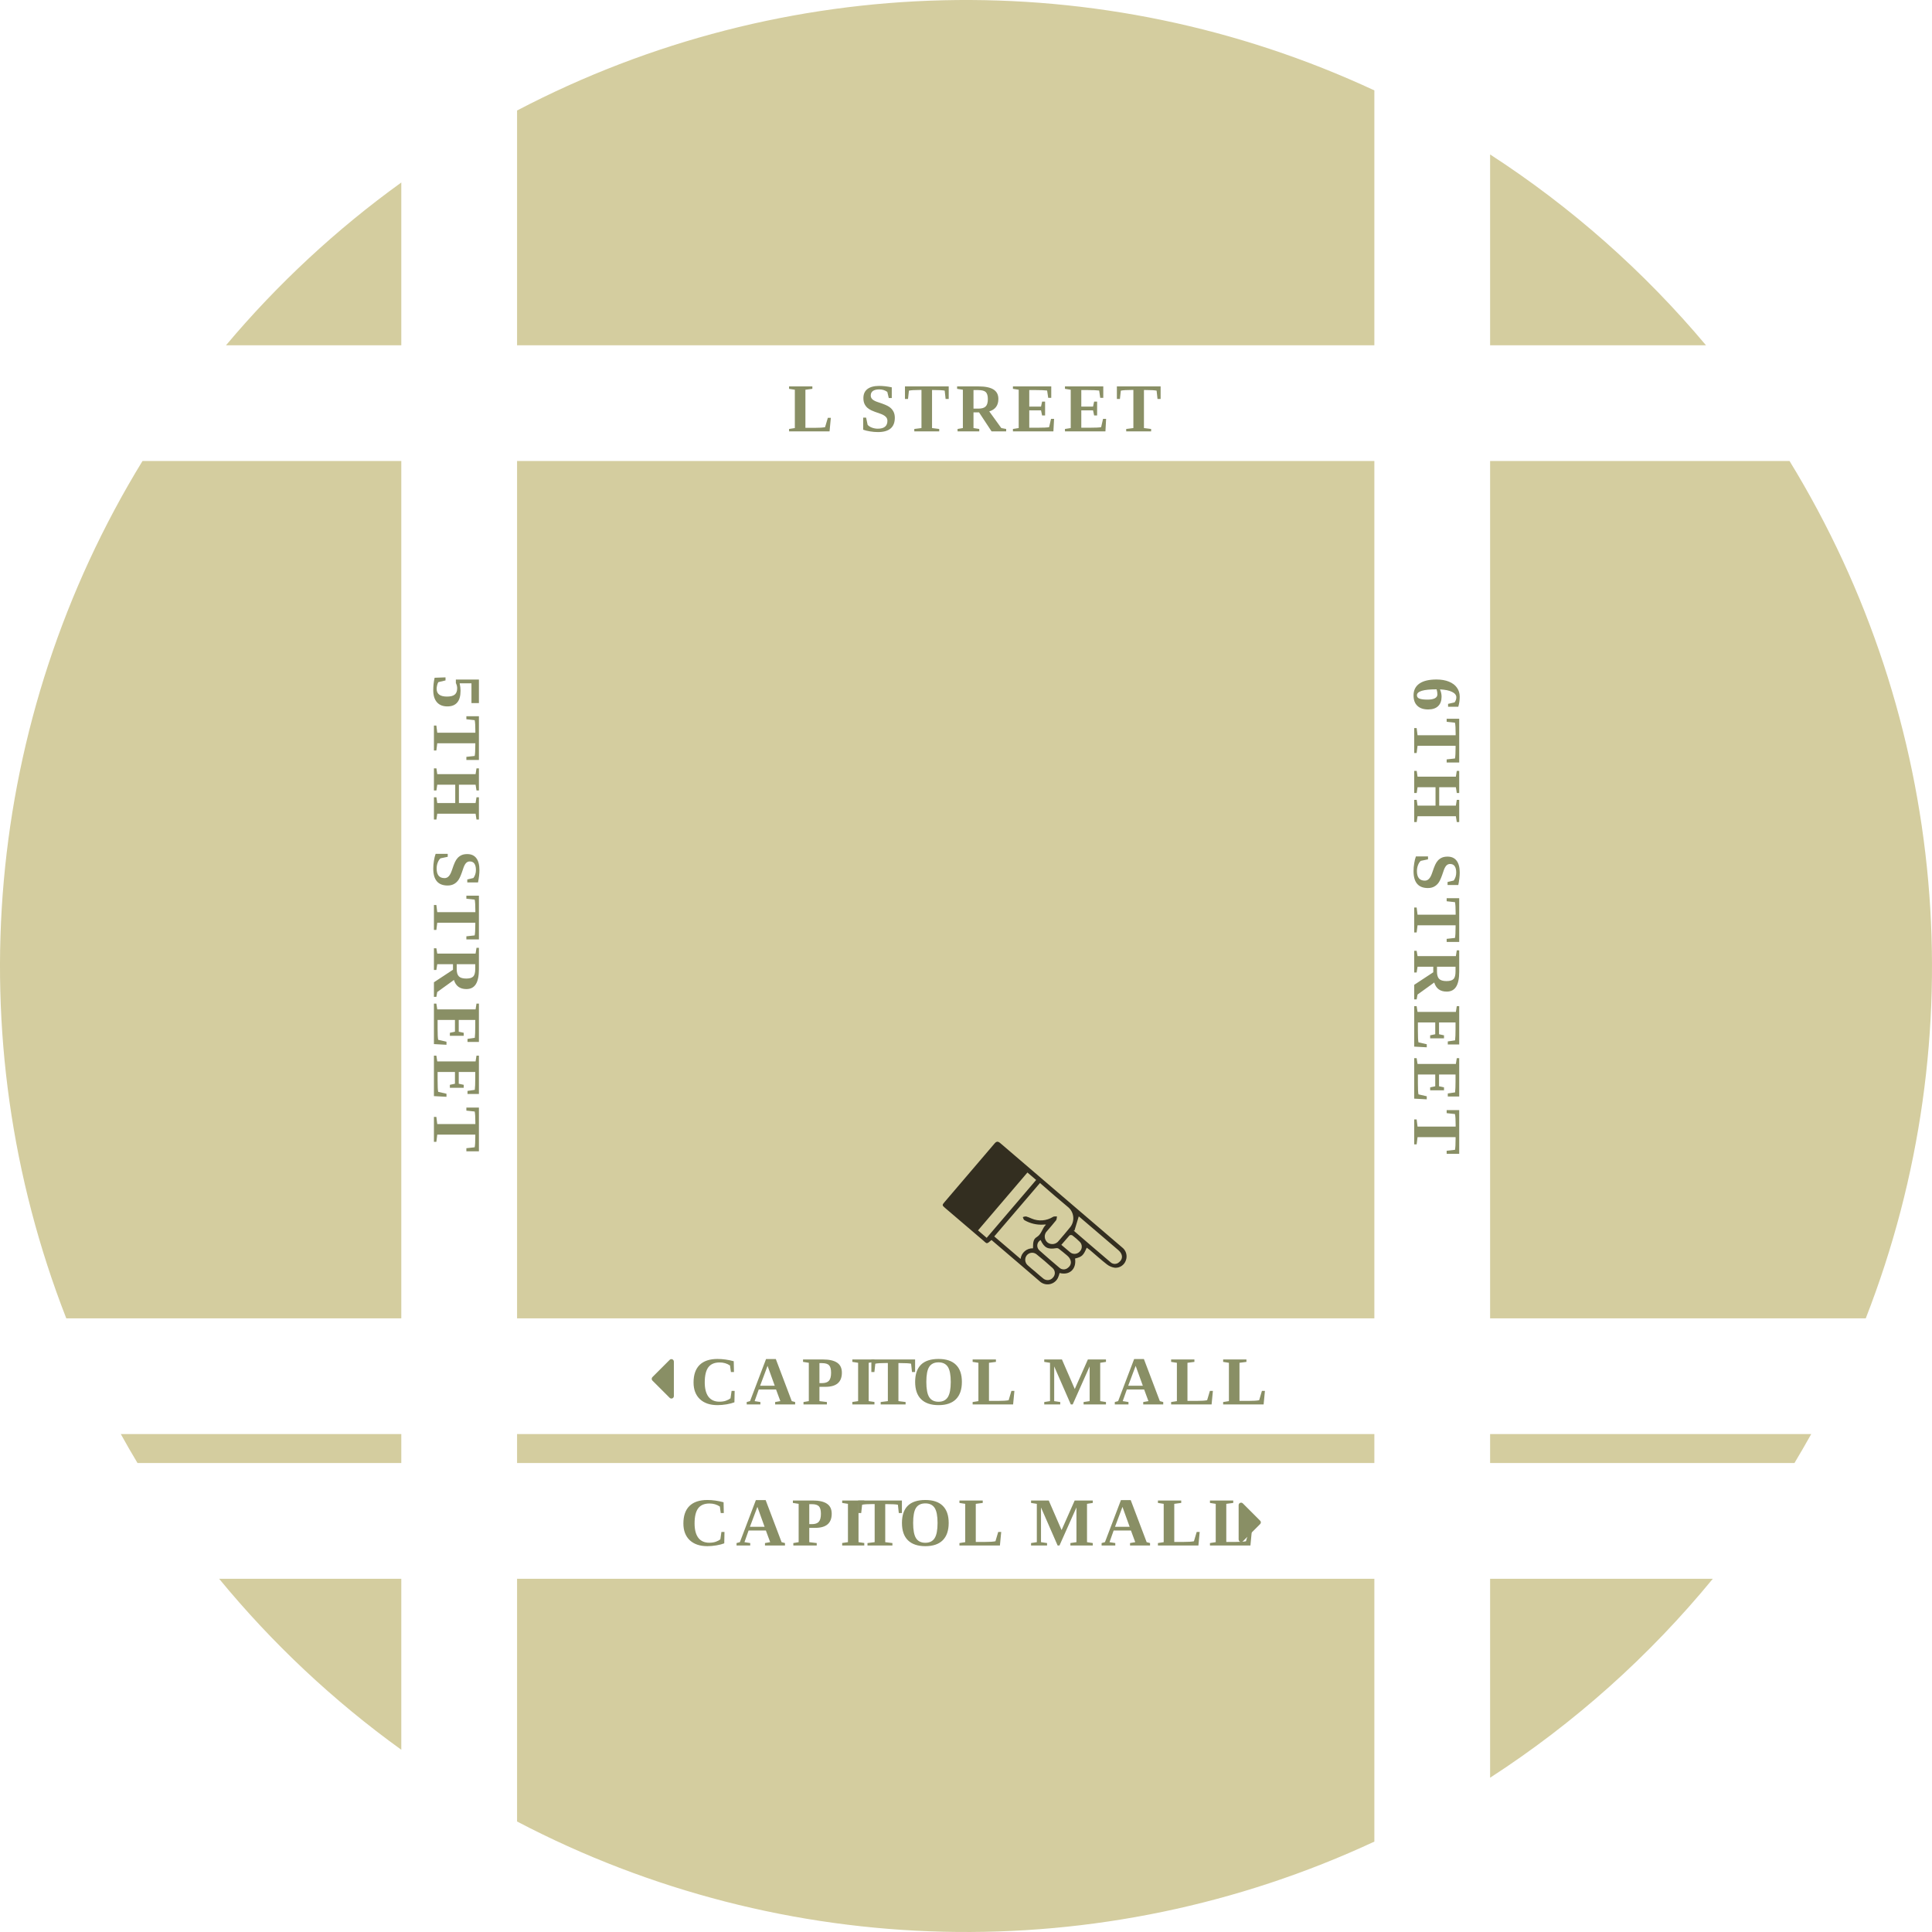
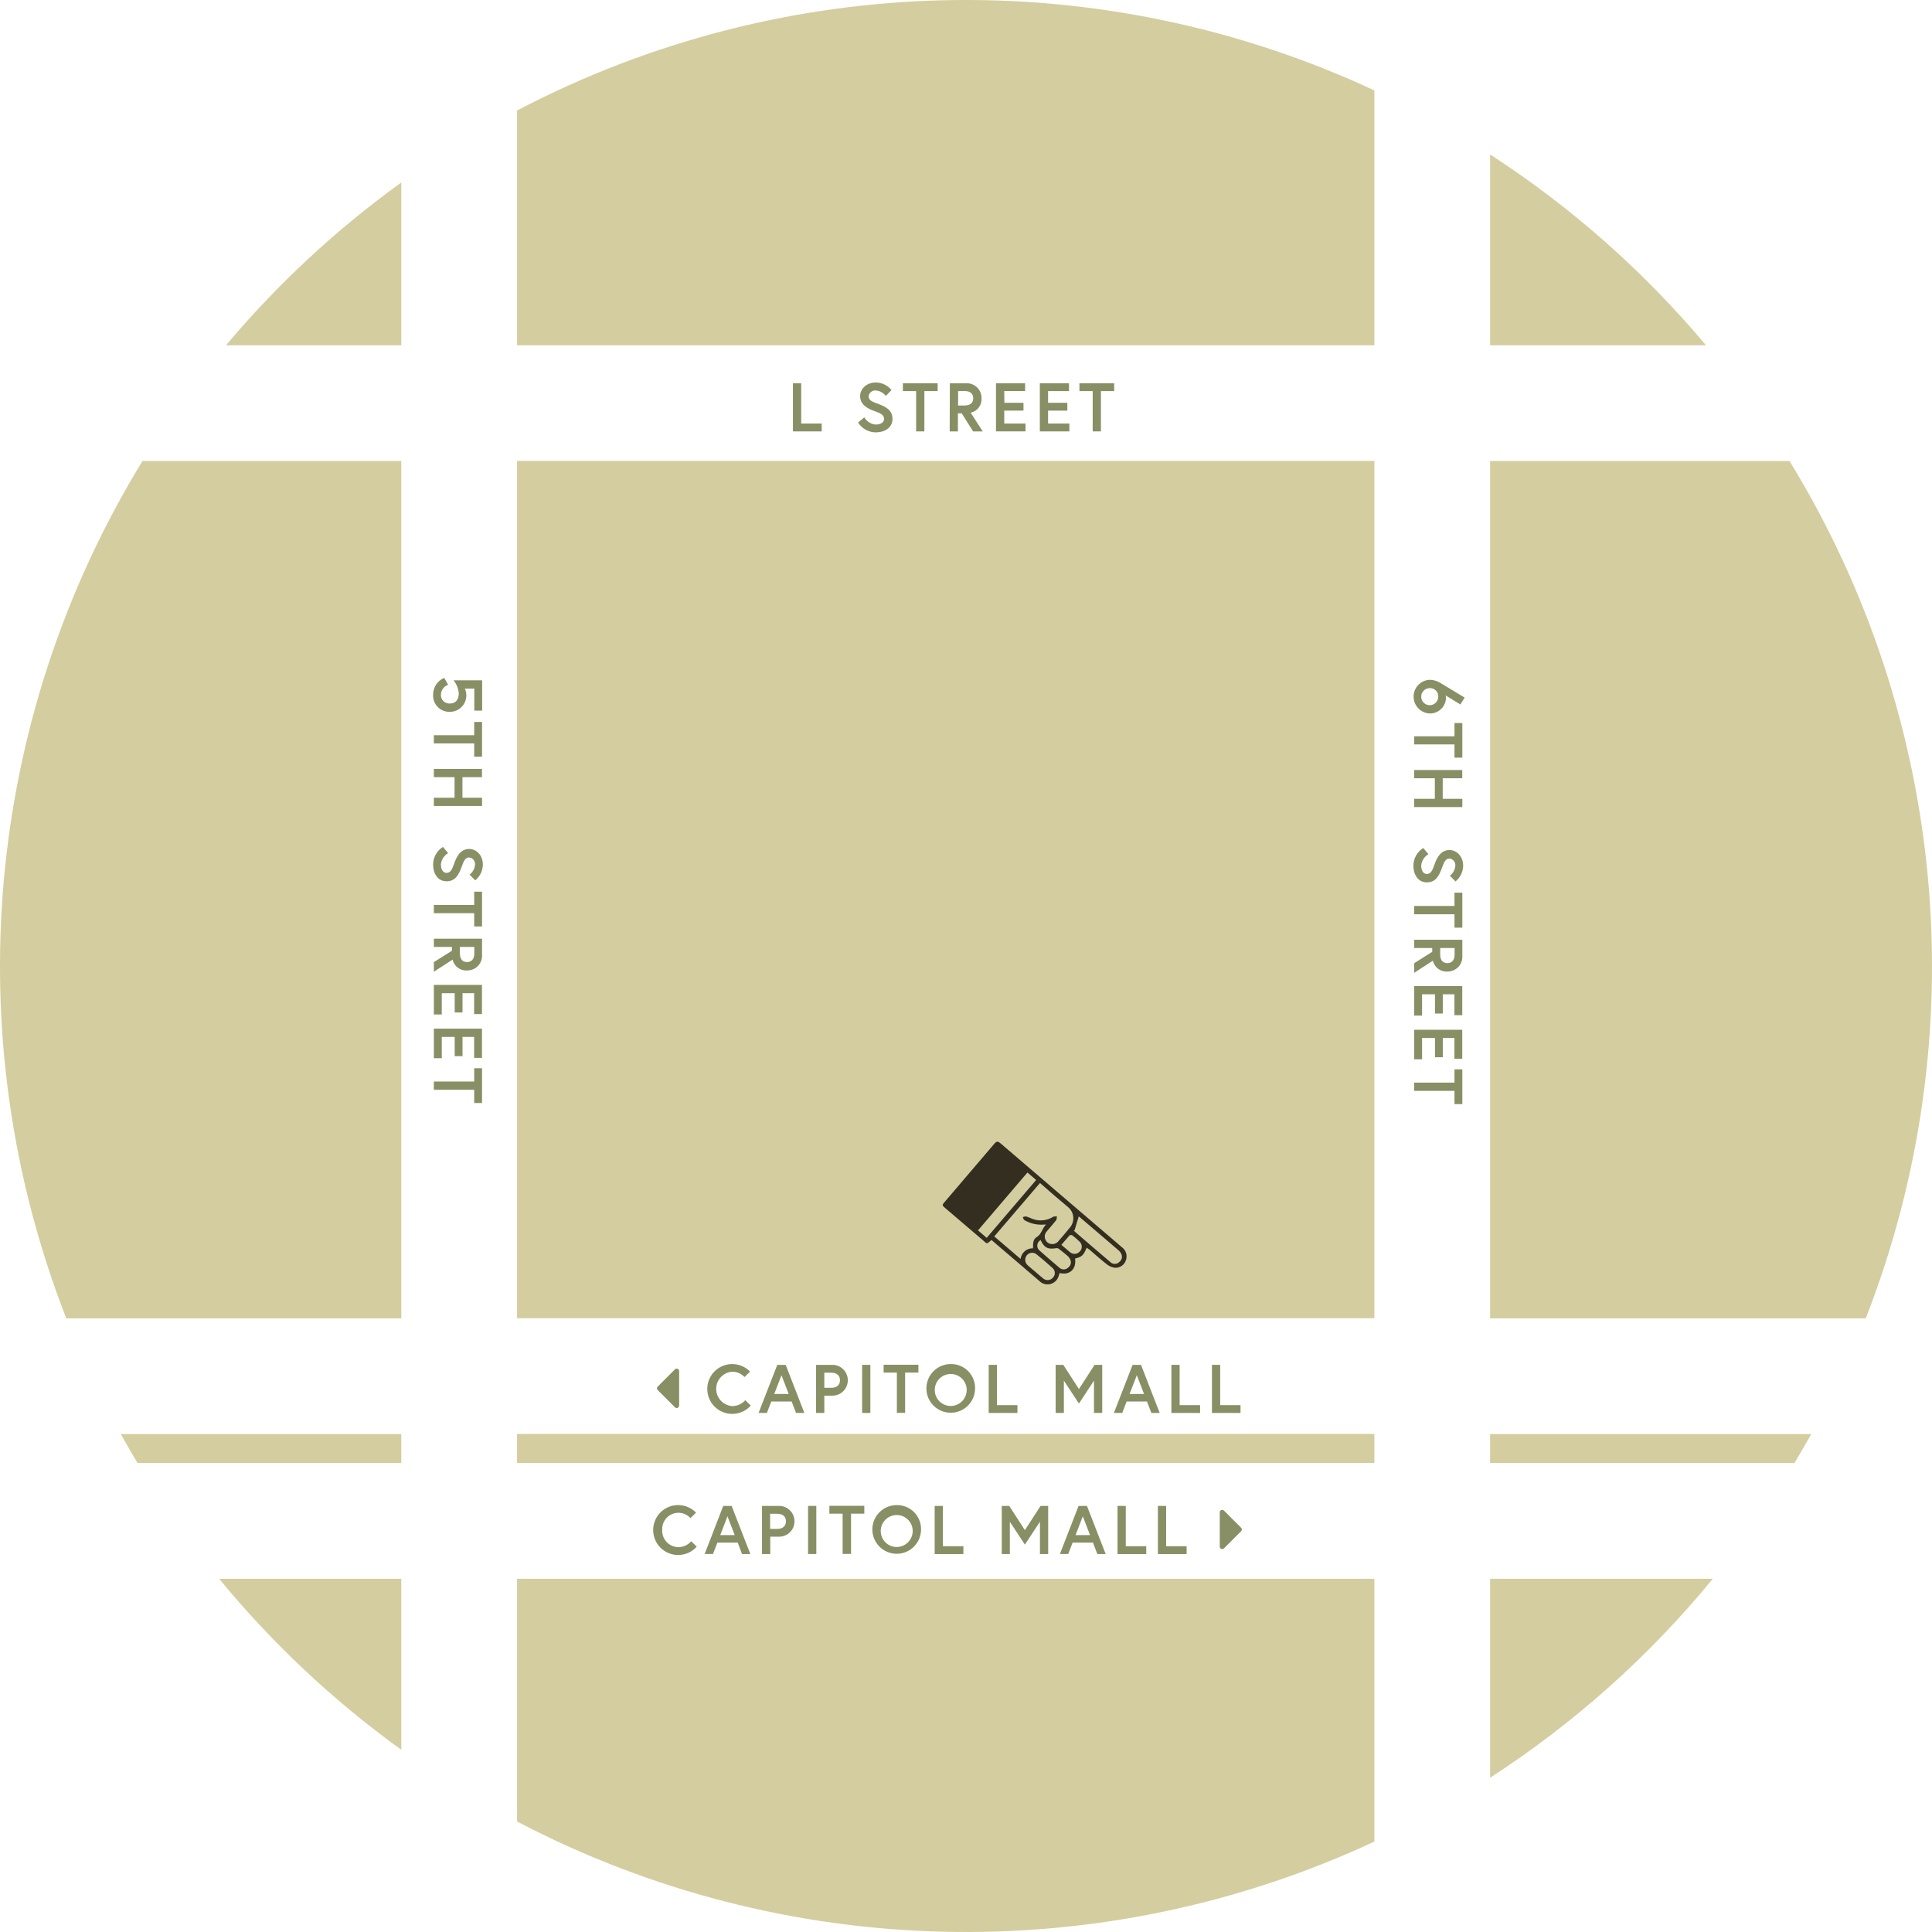
- <svg xmlns="http://www.w3.org/2000/svg" id="4f28340f-79f4-4770-84b8-3dfefe41ecb7" data-name="Layer 1" viewBox="0 0 534.1 534.1">
-   <path d="M111,404H38.07q-2.37-3.94-4.61-8H111Zm269-8H143v8H380Zm120.76,0H412v8h84.14C497.74,401.33,499.27,398.66,500.77,396ZM143,127V364H380V127ZM412,364H515.85a267.56,267.56,0,0,0-21.07-237H412Zm0-269h59.68A268.54,268.54,0,0,0,412,42.25ZM111,436H60.64A268.08,268.08,0,0,0,111,483.27Zm269,0H143V503.1a267.42,267.42,0,0,0,237,5.56ZM143,95H380V24.54A267.42,267.42,0,0,0,143,30.1ZM412,436v55a268.1,268.1,0,0,0,61.57-55ZM111,95v-45A268.31,268.31,0,0,0,62.54,95Zm0,269V127H39.45A267.47,267.47,0,0,0,18.38,364Z" transform="translate(-0.06 0.45)" style="fill: #d4cd9f" />
-   <path d="M300.48,344.47c-.92,2.16-1.32,2.53-3.22,3,.43,2.95-1.55,4.71-4.27,4a8,8,0,0,1-.48,1.38,3.2,3.2,0,0,1-5.11.84c-2-1.7-4-3.43-6-5.15l-6.47-5.53-.77-.66c-1.46,1.27-1.19,1.06-2.45,0-3.46-2.93-6.89-5.88-10.33-8.82-.92-.79-.92-.83-.14-1.74,4.57-5.36,9.16-10.7,13.72-16.07.55-.66.95-.73,1.63-.15q16.8,14.4,33.63,28.78a3.15,3.15,0,0,1,1.07,3.67,3,3,0,0,1-3,2,4.55,4.55,0,0,1-2.21-.92c-1.64-1.27-3.17-2.67-4.74-4Zm-12.92-17.88-12.64,14.77,7.28,6.22a3.35,3.35,0,0,1,3.43-2.94c0-1.81.14-2.57,1.08-3.13,1.33-.8,1.42-2.41,2.52-3.41a2,2,0,0,0-.78,0,9.31,9.31,0,0,1-5.21-1.25c-.23-.13-.29-.55-.43-.83a2.4,2.4,0,0,1,.91-.19,12.67,12.67,0,0,1,1.51.58,6.39,6.39,0,0,0,5.94-.46c.28-.18.73-.09,1.09-.12-.08.37-.05.82-.26,1.09-.78,1-1.64,1.94-2.46,2.92a2.14,2.14,0,0,0,.19,3.26,2.2,2.2,0,0,0,3-.51c1-1.18,2.05-2.35,3-3.56a4,4,0,0,0-.49-5.85c-1.17-1-2.37-2-3.55-3Zm-3.47-2.9-13.66,16,2.4,2.06,13.67-16Zm13,16.07-.17-.05s0,.07,0,.09c3.4,2.92,6.78,5.86,10.21,8.75a1.73,1.73,0,0,0,2.29-.06c1.14-.87,1.08-2.24-.17-3.32l-10.66-9.11c-.14-.12-.28-.22-.31-.24Zm-10.77,11.41h0c.72.62,1.43,1.26,2.18,1.85a1.9,1.9,0,0,0,2.64-.27,1.82,1.82,0,0,0-.08-2.64q-2.19-2-4.49-3.84a1.92,1.92,0,0,0-2.66.31,2,2,0,0,0,.24,2.73C284.87,350,285.6,350.55,286.33,351.17Zm1.41-8.81a1.76,1.76,0,0,0-.33,2.86c1.82,1.63,3.68,3.23,5.55,4.81a1.76,1.76,0,0,0,2.28.05c1.23-.85,1.16-2.35-.17-3.45-.76-.63-1.51-1.27-2.3-1.86a1,1,0,0,0-.73-.16C289.76,345,288.74,344.5,287.74,342.36Zm5.73,1.32c.87.74,1.61,1.39,2.36,2a1.93,1.93,0,0,0,2.74-.15,1.89,1.89,0,0,0-.05-2.73,19.72,19.72,0,0,0-2-1.73.81.81,0,0,0-.77,0C295,341.9,294.26,342.76,293.47,343.68Z" transform="translate(-0.06 0.45)" style="fill: #332e20" />
-   <text transform="translate(184.35 388.26)" style="font-size: 19px;fill: #898f65;font-weight: 700;letter-spacing: 0.09em">
-     <tspan xml:space="preserve"> CAPI</tspan>
-     <tspan x="56.24" y="0" style="letter-spacing: 0.07em">T</tspan>
-     <tspan x="67.72" y="0" style="letter-spacing: 0.09em">OL MALL</tspan>
-   </text>
-   <text transform="translate(188 427.25)" style="font-size: 19px;fill: #898f65;font-weight: 700;letter-spacing: 0.09em">CAPI<tspan x="48.94" y="0" style="letter-spacing: 0.07em">T</tspan>
-     <tspan x="60.42" y="0">OL MALL </tspan>
-   </text>
-   <text transform="translate(217.81 119.26)" style="font-size: 19px;fill: #898f65;font-weight: 700;letter-spacing: 0.09em">L STREET</text>
-   <text transform="translate(390.96 187.19) rotate(90)" style="font-size: 19px;fill: #898f65;font-weight: 700;letter-spacing: 0.09em">6TH STREET</text>
-   <text transform="translate(119.96 186.49) rotate(90)" style="font-size: 19px;fill: #898f65;font-weight: 700;letter-spacing: 0.09em">5TH STREET</text>
-   <path d="M348.63,420.39a.66.66,0,0,1-.2.48l-4.75,4.75a.68.68,0,0,1-1,0,.66.66,0,0,1-.2-.48v-9.5a.68.68,0,0,1,1.16-.48l4.75,4.75A.69.69,0,0,1,348.63,420.39Z" transform="translate(-0.06 0.45)" style="fill: #898f65" />
-   <path d="M186.35,376v9.5a.68.68,0,0,1-1.16.48l-4.75-4.75a.68.68,0,0,1,0-1l4.75-4.75a.68.68,0,0,1,1.16.48Z" transform="translate(-0.06 0.45)" style="fill: #898f65" />
+ <svg xmlns="http://www.w3.org/2000/svg" id="0c33b04a-46e5-4ded-a224-0ef5eaf4aadc" data-name="Layer 1" viewBox="0 0 534.1 534.1">
+   <path d="M108,393H30.46q2.23,4,4.61,8H108Z" transform="translate(2.94 3.45)" style="fill:#d4cd9f" />
+   <rect x="142.94" y="396.42" width="237" height="8" style="fill:#d4cd9f" />
+   <path d="M497.77,393H409v8h84.14C494.74,398.33,496.27,395.66,497.77,393Z" transform="translate(2.94 3.45)" style="fill:#d4cd9f" />
+   <rect x="142.94" y="127.42" width="237" height="237" style="fill:#d4cd9f" />
+   <path d="M409,361H512.85a267.56,267.56,0,0,0-21.07-237H409Z" transform="translate(2.94 3.45)" style="fill:#d4cd9f" />
+   <path d="M409,92h59.68A268.54,268.54,0,0,0,409,39.25Z" transform="translate(2.94 3.45)" style="fill:#d4cd9f" />
+   <path d="M108,433H57.64A268.08,268.08,0,0,0,108,480.27Z" transform="translate(2.94 3.45)" style="fill:#d4cd9f" />
+   <path d="M377,433H140V500.1a267.42,267.42,0,0,0,237,5.56Z" transform="translate(2.94 3.45)" style="fill:#d4cd9f" />
+   <path d="M140,92H377V21.54A267.42,267.42,0,0,0,140,27.1Z" transform="translate(2.94 3.45)" style="fill:#d4cd9f" />
+   <path d="M409,433v55a268.1,268.1,0,0,0,61.57-55Z" transform="translate(2.94 3.45)" style="fill:#d4cd9f" />
+   <path d="M108,92v-45A268.31,268.31,0,0,0,59.54,92Z" transform="translate(2.94 3.45)" style="fill:#d4cd9f" />
+   <path d="M108,361V124H36.45A267.47,267.47,0,0,0,15.38,361Z" transform="translate(2.94 3.45)" style="fill:#d4cd9f" />
+   <path d="M297.48,341.47c-.92,2.16-1.32,2.53-3.22,3,.43,2.95-1.55,4.71-4.27,4a8,8,0,0,1-.48,1.38,3.2,3.2,0,0,1-5.11.84c-2-1.7-4-3.43-6-5.15l-6.47-5.53-.77-.66c-1.46,1.27-1.19,1.06-2.45,0-3.46-2.93-6.89-5.88-10.33-8.82-.92-.79-.92-.83-.14-1.74,4.57-5.36,9.16-10.7,13.72-16.07.55-.66.95-.73,1.63-.15q16.8,14.4,33.63,28.78a3.15,3.15,0,0,1,1.07,3.67,3,3,0,0,1-3,2,4.55,4.55,0,0,1-2.21-.92c-1.64-1.27-3.17-2.67-4.74-4Zm-12.92-17.88-12.64,14.77,7.28,6.22a3.35,3.35,0,0,1,3.43-2.94c0-1.81.14-2.57,1.08-3.13,1.33-.8,1.42-2.41,2.52-3.41a2,2,0,0,0-.78,0,9.31,9.31,0,0,1-5.21-1.25c-.23-.13-.29-.55-.43-.83a2.4,2.4,0,0,1,.91-.19,12.67,12.67,0,0,1,1.51.58,6.39,6.39,0,0,0,5.94-.46c.28-.18.73-.09,1.09-.12-.08.37-.05.82-.26,1.09-.78,1-1.64,1.94-2.46,2.92a2.14,2.14,0,0,0,.19,3.26,2.2,2.2,0,0,0,3-.51c1-1.18,2.05-2.35,3-3.56a4,4,0,0,0-.49-5.85c-1.17-1-2.37-2-3.55-3Zm-3.47-2.9-13.66,16,2.4,2.06,13.67-16Zm13,16.07-.17-.05s0,.07,0,.09c3.4,2.92,6.78,5.86,10.21,8.75a1.73,1.73,0,0,0,2.29-.06c1.14-.87,1.08-2.24-.17-3.32l-10.66-9.11c-.14-.12-.28-.22-.31-.24Zm-10.77,11.41h0c.72.62,1.43,1.26,2.18,1.85a1.9,1.9,0,0,0,2.64-.27,1.82,1.82,0,0,0-.08-2.64q-2.19-2-4.49-3.84a1.92,1.92,0,0,0-2.66.31,2,2,0,0,0,.24,2.73C281.87,347,282.6,347.55,283.33,348.17Zm1.41-8.81a1.76,1.76,0,0,0-.33,2.86c1.82,1.63,3.68,3.23,5.55,4.81a1.76,1.76,0,0,0,2.28.05c1.23-.85,1.16-2.35-.17-3.45-.76-.63-1.51-1.27-2.3-1.86a1,1,0,0,0-.73-.16C286.76,342,285.74,341.5,284.74,339.36Zm5.73,1.32c.87.74,1.61,1.39,2.36,2a1.93,1.93,0,0,0,2.74-.15,1.89,1.89,0,0,0-.05-2.73,19.72,19.72,0,0,0-2-1.73.81.81,0,0,0-.77,0C292,338.9,291.26,339.76,290.47,340.68Z" transform="translate(2.94 3.45)" style="fill:#332e20" />
+   <path d="M184.81,375.63v9.5a.7.7,0,0,1-.68.68.66.66,0,0,1-.48-.21l-4.75-4.75a.66.66,0,0,1,0-1l4.75-4.75a.69.69,0,0,1,.48-.2.67.67,0,0,1,.48.2A.66.66,0,0,1,184.81,375.63Z" transform="translate(2.94 3.45)" style="fill:#898f65" />
+   <path d="M203.09,383.63l1.52,1.5a6.89,6.89,0,1,1-.19-9.4l-1.54,1.5a4.57,4.57,0,0,0-3.38-1.47,4.76,4.76,0,0,0,0,9.5A4.75,4.75,0,0,0,203.09,383.63Z" transform="translate(2.94 3.45)" style="fill:#898f65" />
+   <path d="M211.94,373.86h2.32l5.17,13.3h-2.3L215.91,384h-5.62l-1.22,3.15h-2.3Zm-.84,8.06h4l-2-5.19Z" transform="translate(2.94 3.45)" style="fill:#898f65" />
+   <path d="M222.66,373.86h4.52a4.26,4.26,0,1,1,0,8.52h-2.24v4.78h-2.28Zm6.61,4.26c0-1.25-.82-2.09-2.38-2.09h-1.95v4.18h1.95C228.45,380.21,229.27,379.37,229.27,378.12Z" transform="translate(2.94 3.45)" style="fill:#898f65" />
+   <path d="M235.39,373.86h2.28v13.3h-2.28Z" transform="translate(2.94 3.45)" style="fill:#898f65" />
+   <path d="M245,376h-3.66v-2.17h9.61V376h-3.67v11.13H245Z" transform="translate(2.94 3.45)" style="fill:#898f65" />
+   <path d="M266.62,380.51a6.73,6.73,0,1,1-6.72-6.87A6.62,6.62,0,0,1,266.62,380.51Zm-2.32,0a4.42,4.42,0,1,0-4.4,4.72A4.44,4.44,0,0,0,264.3,380.51Z" transform="translate(2.94 3.45)" style="fill:#898f65" />
+   <path d="M270.38,373.86h2.28V385h5.67v2.16h-7.95Z" transform="translate(2.94 3.45)" style="fill:#898f65" />
+   <path d="M291,373.86l4.33,6.69,4.33-6.69h2.11v13.3h-2.28v-8.93l-4.16,6.33-4.16-6.33v8.93h-2.28v-13.3Z" transform="translate(2.94 3.45)" style="fill:#898f65" />
+   <path d="M310.17,373.86h2.32l5.17,13.3h-2.3L314.14,384h-5.62l-1.22,3.15H305Zm-.84,8.06h4l-2-5.19Z" transform="translate(2.94 3.45)" style="fill:#898f65" />
+   <path d="M320.89,373.86h2.28V385h5.66v2.16h-7.94Z" transform="translate(2.94 3.45)" style="fill:#898f65" />
+   <path d="M332.1,373.86h2.28V385H340v2.16H332.1Z" transform="translate(2.94 3.45)" style="fill:#898f65" />
+   <path d="M188.15,422.63l1.52,1.5a6.9,6.9,0,1,1-.19-9.41l-1.54,1.51a4.49,4.49,0,0,0-7.81,3.28,4.52,4.52,0,0,0,4.43,4.75A4.73,4.73,0,0,0,188.15,422.63Z" transform="translate(2.94 3.45)" style="fill:#898f65" />
+   <path d="M197,412.86h2.32l5.17,13.3h-2.3L201,423h-5.62l-1.21,3.15h-2.3Zm-.83,8.06h4l-2-5.19Z" transform="translate(2.94 3.45)" style="fill:#898f65" />
+   <path d="M207.72,412.86h4.52a4.26,4.26,0,1,1,0,8.51H210v4.79h-2.28Zm6.61,4.26c0-1.26-.82-2.09-2.37-2.09h-2v4.18h2C213.51,419.21,214.33,418.37,214.33,417.12Z" transform="translate(2.94 3.45)" style="fill:#898f65" />
+   <path d="M220.45,412.86h2.28v13.3h-2.28Z" transform="translate(2.94 3.45)" style="fill:#898f65" />
+   <path d="M230,415h-3.66v-2.17H236V415h-3.67v11.13H230Z" transform="translate(2.94 3.45)" style="fill:#898f65" />
+   <path d="M251.68,419.51a6.73,6.73,0,1,1-6.72-6.88A6.62,6.62,0,0,1,251.68,419.51Zm-2.31,0a4.42,4.42,0,1,0-4.41,4.71A4.44,4.44,0,0,0,249.37,419.51Z" transform="translate(2.94 3.45)" style="fill:#898f65" />
+   <path d="M255.45,412.86h2.28V424h5.66v2.17h-7.94Z" transform="translate(2.94 3.45)" style="fill:#898f65" />
+   <path d="M276.06,412.86l4.33,6.69,4.34-6.69h2.1v13.3h-2.28v-8.93l-4.16,6.33-4.16-6.33v8.93H274v-13.3Z" transform="translate(2.94 3.45)" style="fill:#898f65" />
+   <path d="M295.23,412.86h2.32l5.17,13.3h-2.3L299.2,423h-5.62l-1.21,3.15h-2.3Zm-.83,8.06h4l-2-5.19Z" transform="translate(2.94 3.45)" style="fill:#898f65" />
+   <path d="M306,412.86h2.28V424h5.66v2.17H306Z" transform="translate(2.94 3.45)" style="fill:#898f65" />
+   <path d="M317.16,412.86h2.28V424h5.66v2.17h-7.94Z" transform="translate(2.94 3.45)" style="fill:#898f65" />
+   <path d="M340.37,419.37a.66.66,0,0,1-.2.48l-4.75,4.75a.65.65,0,0,1-.48.2.63.63,0,0,1-.48-.2.66.66,0,0,1-.2-.48v-9.5a.65.65,0,0,1,.2-.47.63.63,0,0,1,.48-.2.65.65,0,0,1,.48.2l4.75,4.75A.65.65,0,0,1,340.37,419.37Z" transform="translate(2.94 3.45)" style="fill:#898f65" />
+   <path d="M216.27,102.51h2.28v11.13h5.67v2.17h-7.95Z" transform="translate(2.94 3.45)" style="fill:#898f65" />
+   <path d="M239,110.26c-2-.69-4.16-1.75-4.16-4.22,0-1.88,1.67-3.76,4.35-3.76a5.72,5.72,0,0,1,4.33,2.11L241.94,106a3.83,3.83,0,0,0-2.75-1.5,1.83,1.83,0,0,0-2,1.59c0,1.16,1,1.52,2.86,2.2,2,.77,3.73,1.68,3.73,4.09s-2.13,3.7-4.64,3.7a5.81,5.81,0,0,1-4.86-2.71l1.71-1.45a4.06,4.06,0,0,0,3.15,2c1.14,0,2.32-.46,2.32-1.54S240.57,110.81,239,110.26Z" transform="translate(2.94 3.45)" style="fill:#898f65" />
+   <path d="M250.32,104.67h-3.66v-2.16h9.61v2.16H252.6v11.14h-2.28Z" transform="translate(2.94 3.45)" style="fill:#898f65" />
+   <path d="M259.65,102.51H264a4.08,4.08,0,0,1,4.41,4.14,3.85,3.85,0,0,1-3,4l3.33,5.17h-2.66l-3.15-5h-1.05v5h-2.28Zm6.46,4.14c0-1.31-.91-2-2.37-2h-1.81v4h1.81C265.2,108.62,266.11,108,266.11,106.65Z" transform="translate(2.94 3.45)" style="fill:#898f65" />
+   <path d="M274.72,107.9H280v2.17h-5.32v3.57h5.89v2.17h-8.17v-13.3h8.05v2.16h-5.77Z" transform="translate(2.94 3.45)" style="fill:#898f65" />
+   <path d="M286.8,107.9h5.32v2.17H286.8v3.57h5.89v2.17h-8.17v-13.3h8.06v2.16H286.8Z" transform="translate(2.94 3.45)" style="fill:#898f65" />
+   <path d="M299.13,104.67h-3.66v-2.16h9.61v2.16h-3.67v11.14h-2.28Z" transform="translate(2.94 3.45)" style="fill:#898f65" />
+   <path d="M396.74,188.83a2.33,2.33,0,0,1,.06.45,4.41,4.41,0,0,1-4.51,4.51,4.66,4.66,0,0,1,0-9.31,5.89,5.89,0,0,1,2.75.74c.38.21,6.92,4.18,6.92,4.18l-1.18,1.9Zm-4.45-2.05a2.36,2.36,0,1,0,2.38,2.35A2.27,2.27,0,0,0,392.29,186.78Z" transform="translate(2.94 3.45)" style="fill:#898f65" />
+   <path d="M399.15,200.1v-3.67h2.17V206h-2.17v-3.66H388V200.1Z" transform="translate(2.94 3.45)" style="fill:#898f65" />
+   <path d="M401.32,217.38v2.28H388v-2.28h5.72V211.7H388v-2.28h13.3v2.28H395.9v5.68Z" transform="translate(2.94 3.45)" style="fill:#898f65" />
+   <path d="M393.57,235.7c.68-2,1.75-4.16,4.22-4.16,1.88,0,3.76,1.67,3.76,4.35a5.72,5.72,0,0,1-2.11,4.33l-1.56-1.57a3.86,3.86,0,0,0,1.5-2.76,1.83,1.83,0,0,0-1.59-2c-1.16,0-1.52,1-2.21,2.87-.76,2-1.67,3.72-4.08,3.72s-3.71-2.13-3.71-4.63a5.82,5.82,0,0,1,2.72-4.87l1.44,1.71a4.06,4.06,0,0,0-2,3.16c0,1.13.45,2.31,1.54,2.31S393,237.28,393.57,235.7Z" transform="translate(2.94 3.45)" style="fill:#898f65" />
+   <path d="M399.15,247v-3.67h2.17V253h-2.17V249.3H388V247Z" transform="translate(2.94 3.45)" style="fill:#898f65" />
+   <path d="M401.32,256.35v4.37a4.08,4.08,0,0,1-4.14,4.41,3.83,3.83,0,0,1-4-3L388,265.49v-2.66l5-3.15v-1.05h-5v-2.28Zm-4.14,6.46c1.31,0,2-.91,2-2.37v-1.81H395.2v1.81C395.2,261.9,395.87,262.81,397.18,262.81Z" transform="translate(2.94 3.45)" style="fill:#898f65" />
+   <path d="M395.92,271.42v5.32h-2.16v-5.32h-3.57v5.89H388v-8.17h13.3v8.06h-2.17v-5.78Z" transform="translate(2.94 3.45)" style="fill:#898f65" />
+   <path d="M395.92,283.5v5.32h-2.16V283.5h-3.57v5.89H388v-8.16h13.3v8h-2.17V283.5Z" transform="translate(2.94 3.45)" style="fill:#898f65" />
+   <path d="M399.15,295.84v-3.67h2.17v9.61h-2.17v-3.66H388v-2.28Z" transform="translate(2.94 3.45)" style="fill:#898f65" />
+   <path d="M116.79,188.6a5,5,0,0,1,3.08-4.65l1.08,1.9a3,3,0,0,0-2,2.75,2.33,2.33,0,0,0,2.47,2.44c1.42,0,2.47-.86,2.47-2.83a6.55,6.55,0,0,0-1.44-3.58h7.9V193h-2.17v-6.08h-2.6a4.55,4.55,0,0,1-4.16,6.42A4.49,4.49,0,0,1,116.79,188.6Z" transform="translate(2.94 3.45)" style="fill:#898f65" />
+   <path d="M128.15,199.8v-3.67h2.17v9.61h-2.17v-3.67H117V199.8Z" transform="translate(2.94 3.45)" style="fill:#898f65" />
+   <path d="M130.32,217.08v2.28H117v-2.28h5.72V211.4H117v-2.28h13.3v2.28H124.9v5.68Z" transform="translate(2.94 3.45)" style="fill:#898f65" />
+   <path d="M122.57,235.4c.68-2,1.75-4.16,4.22-4.16,1.88,0,3.76,1.67,3.76,4.35a5.72,5.72,0,0,1-2.11,4.33l-1.56-1.58a3.83,3.83,0,0,0,1.5-2.75,1.83,1.83,0,0,0-1.59-2c-1.16,0-1.53,1-2.21,2.87-.76,2-1.67,3.72-4.08,3.72s-3.71-2.13-3.71-4.64a5.81,5.81,0,0,1,2.72-4.86l1.44,1.71a4.06,4.06,0,0,0-2,3.15c0,1.14.45,2.32,1.54,2.32S122,237,122.57,235.4Z" transform="translate(2.94 3.45)" style="fill:#898f65" />
+   <path d="M128.15,246.72v-3.66h2.17v9.61h-2.17V249H117v-2.28Z" transform="translate(2.94 3.45)" style="fill:#898f65" />
+   <path d="M130.32,256.05v4.37a4.08,4.08,0,0,1-4.14,4.41,3.83,3.83,0,0,1-4-3L117,265.19v-2.66l5-3.15v-1.05h-5v-2.28Zm-4.14,6.46c1.31,0,2-.91,2-2.37v-1.81h-4v1.81C124.2,261.6,124.87,262.51,126.18,262.51Z" transform="translate(2.94 3.45)" style="fill:#898f65" />
+   <path d="M124.92,271.12v5.32h-2.16v-5.32h-3.57V277H117v-8.17h13.3v8.06h-2.17v-5.78Z" transform="translate(2.94 3.45)" style="fill:#898f65" />
+   <path d="M124.92,283.2v5.32h-2.16V283.2h-3.57v5.89H117v-8.17h13.3V289h-2.17V283.2Z" transform="translate(2.94 3.45)" style="fill:#898f65" />
+   <path d="M128.15,295.54v-3.67h2.17v9.61h-2.17v-3.66H117v-2.28Z" transform="translate(2.94 3.45)" style="fill:#898f65" />
</svg>
